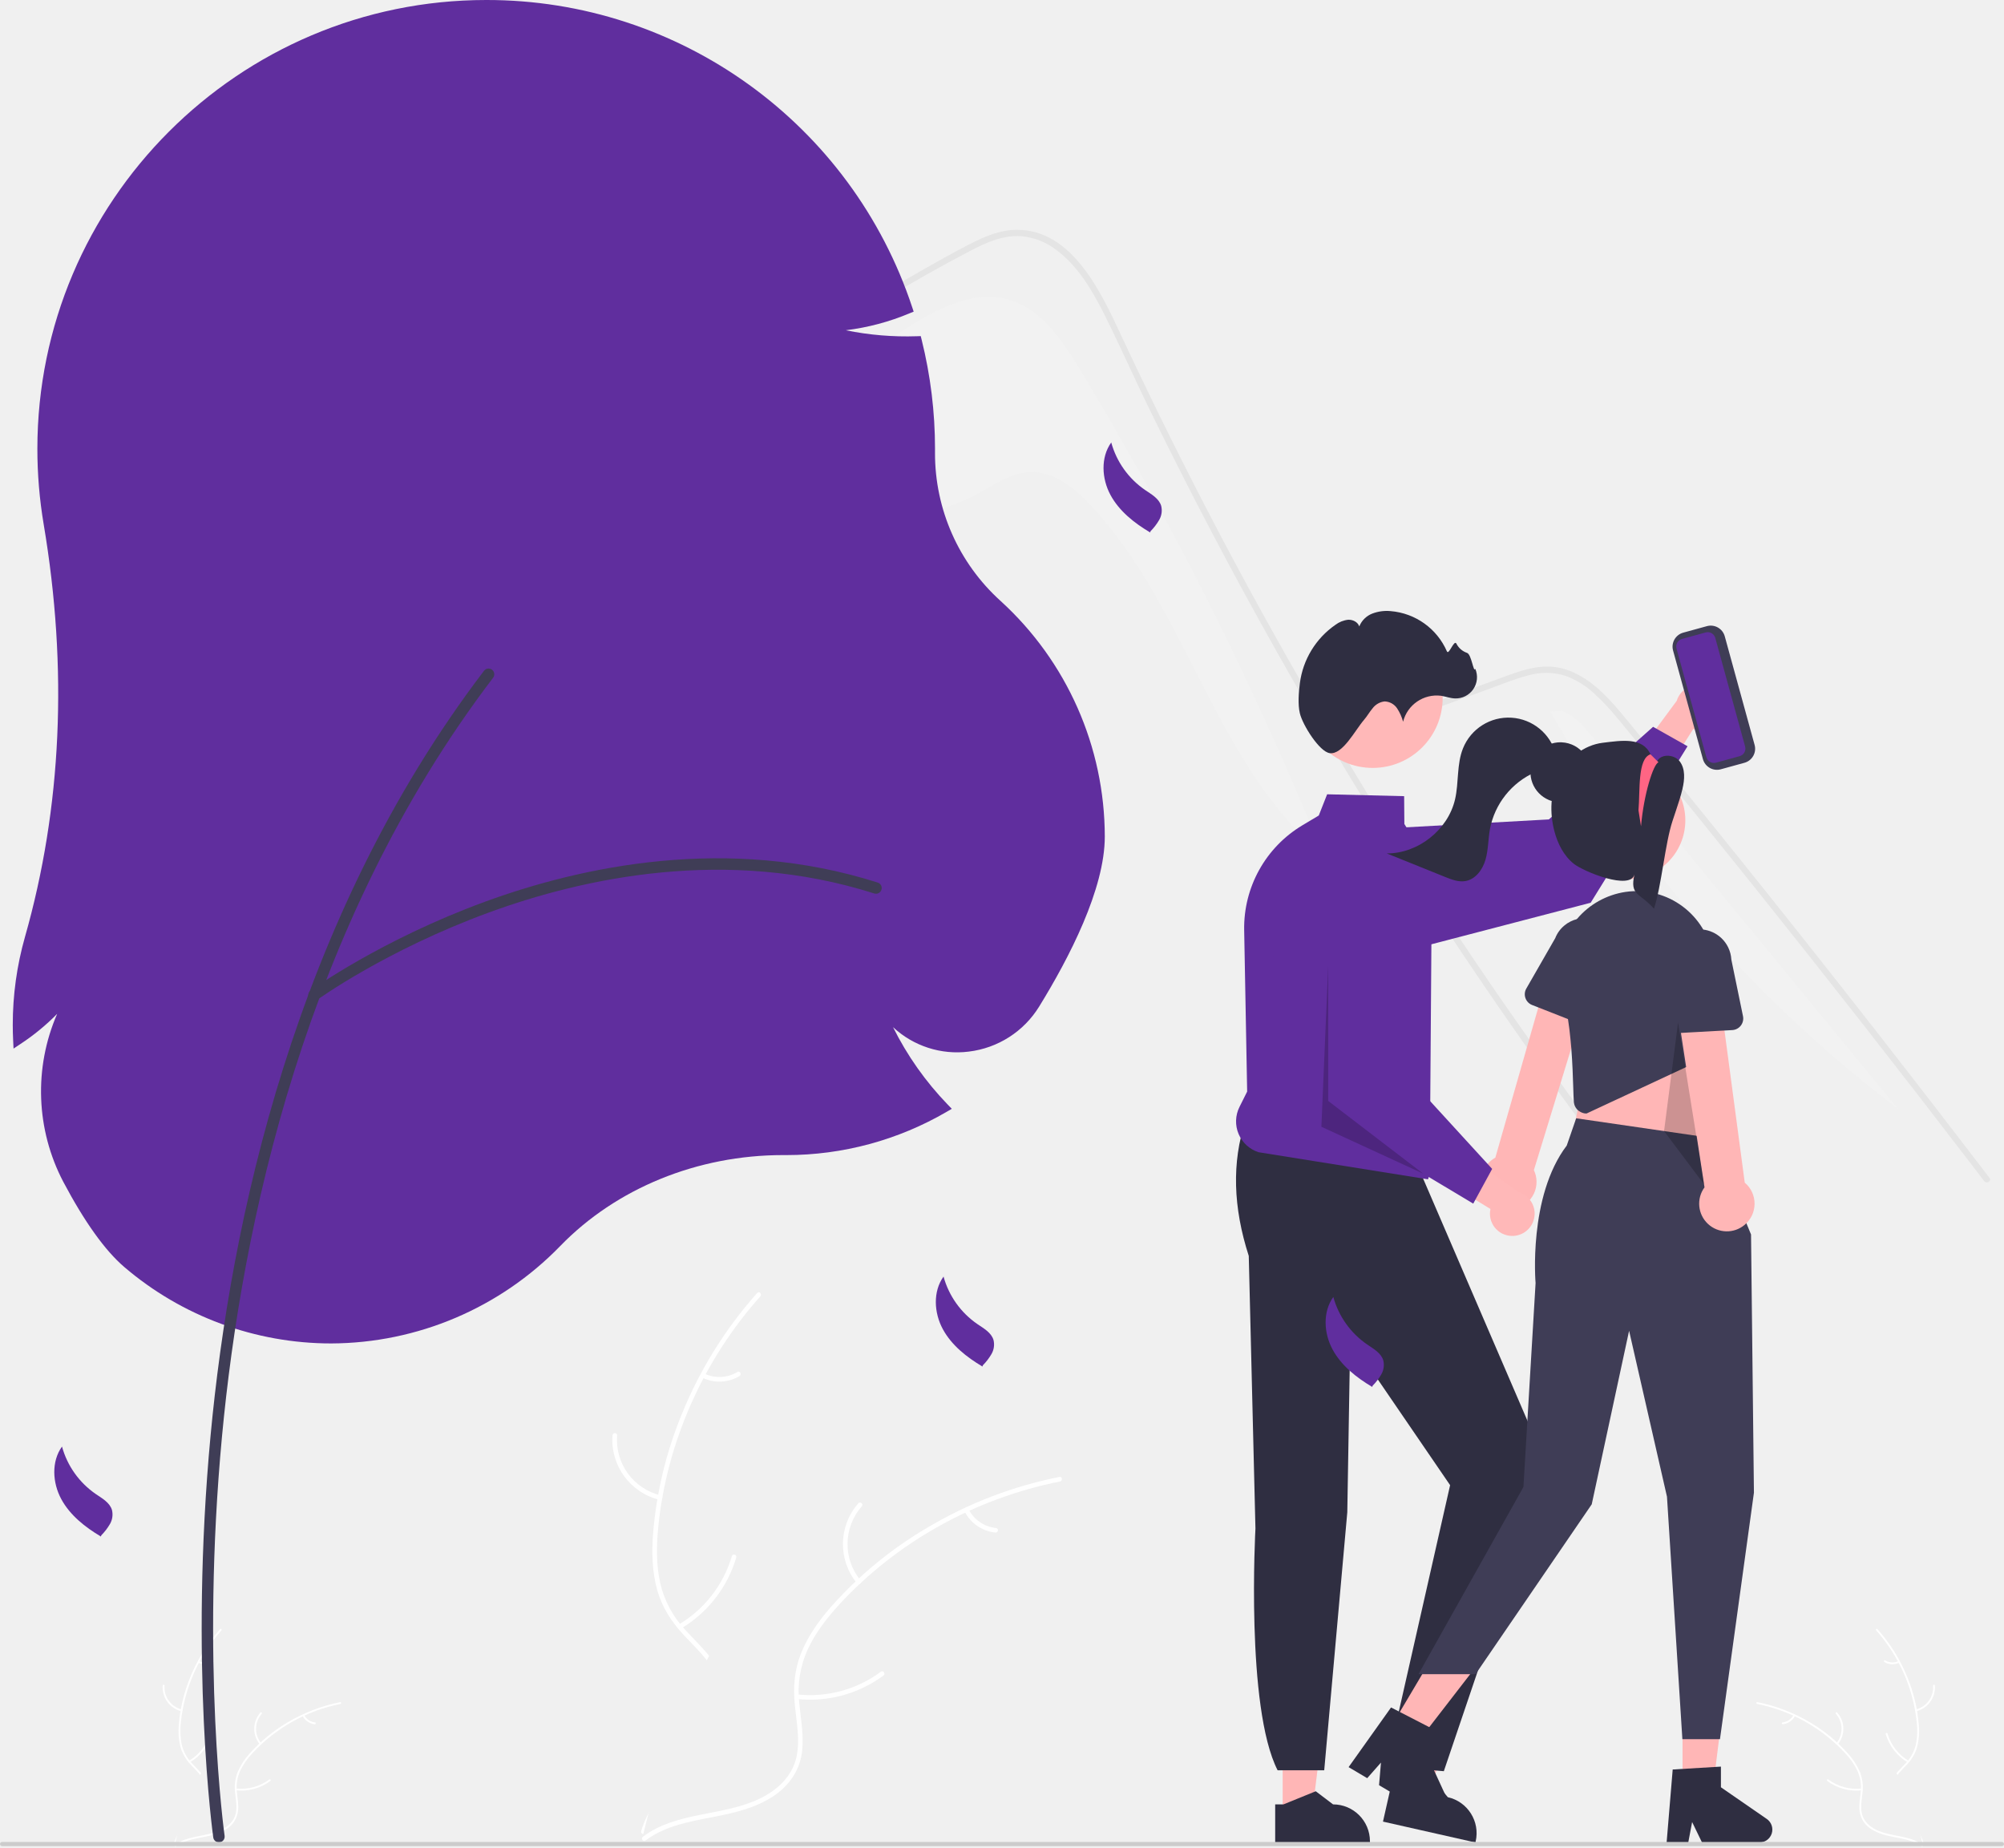
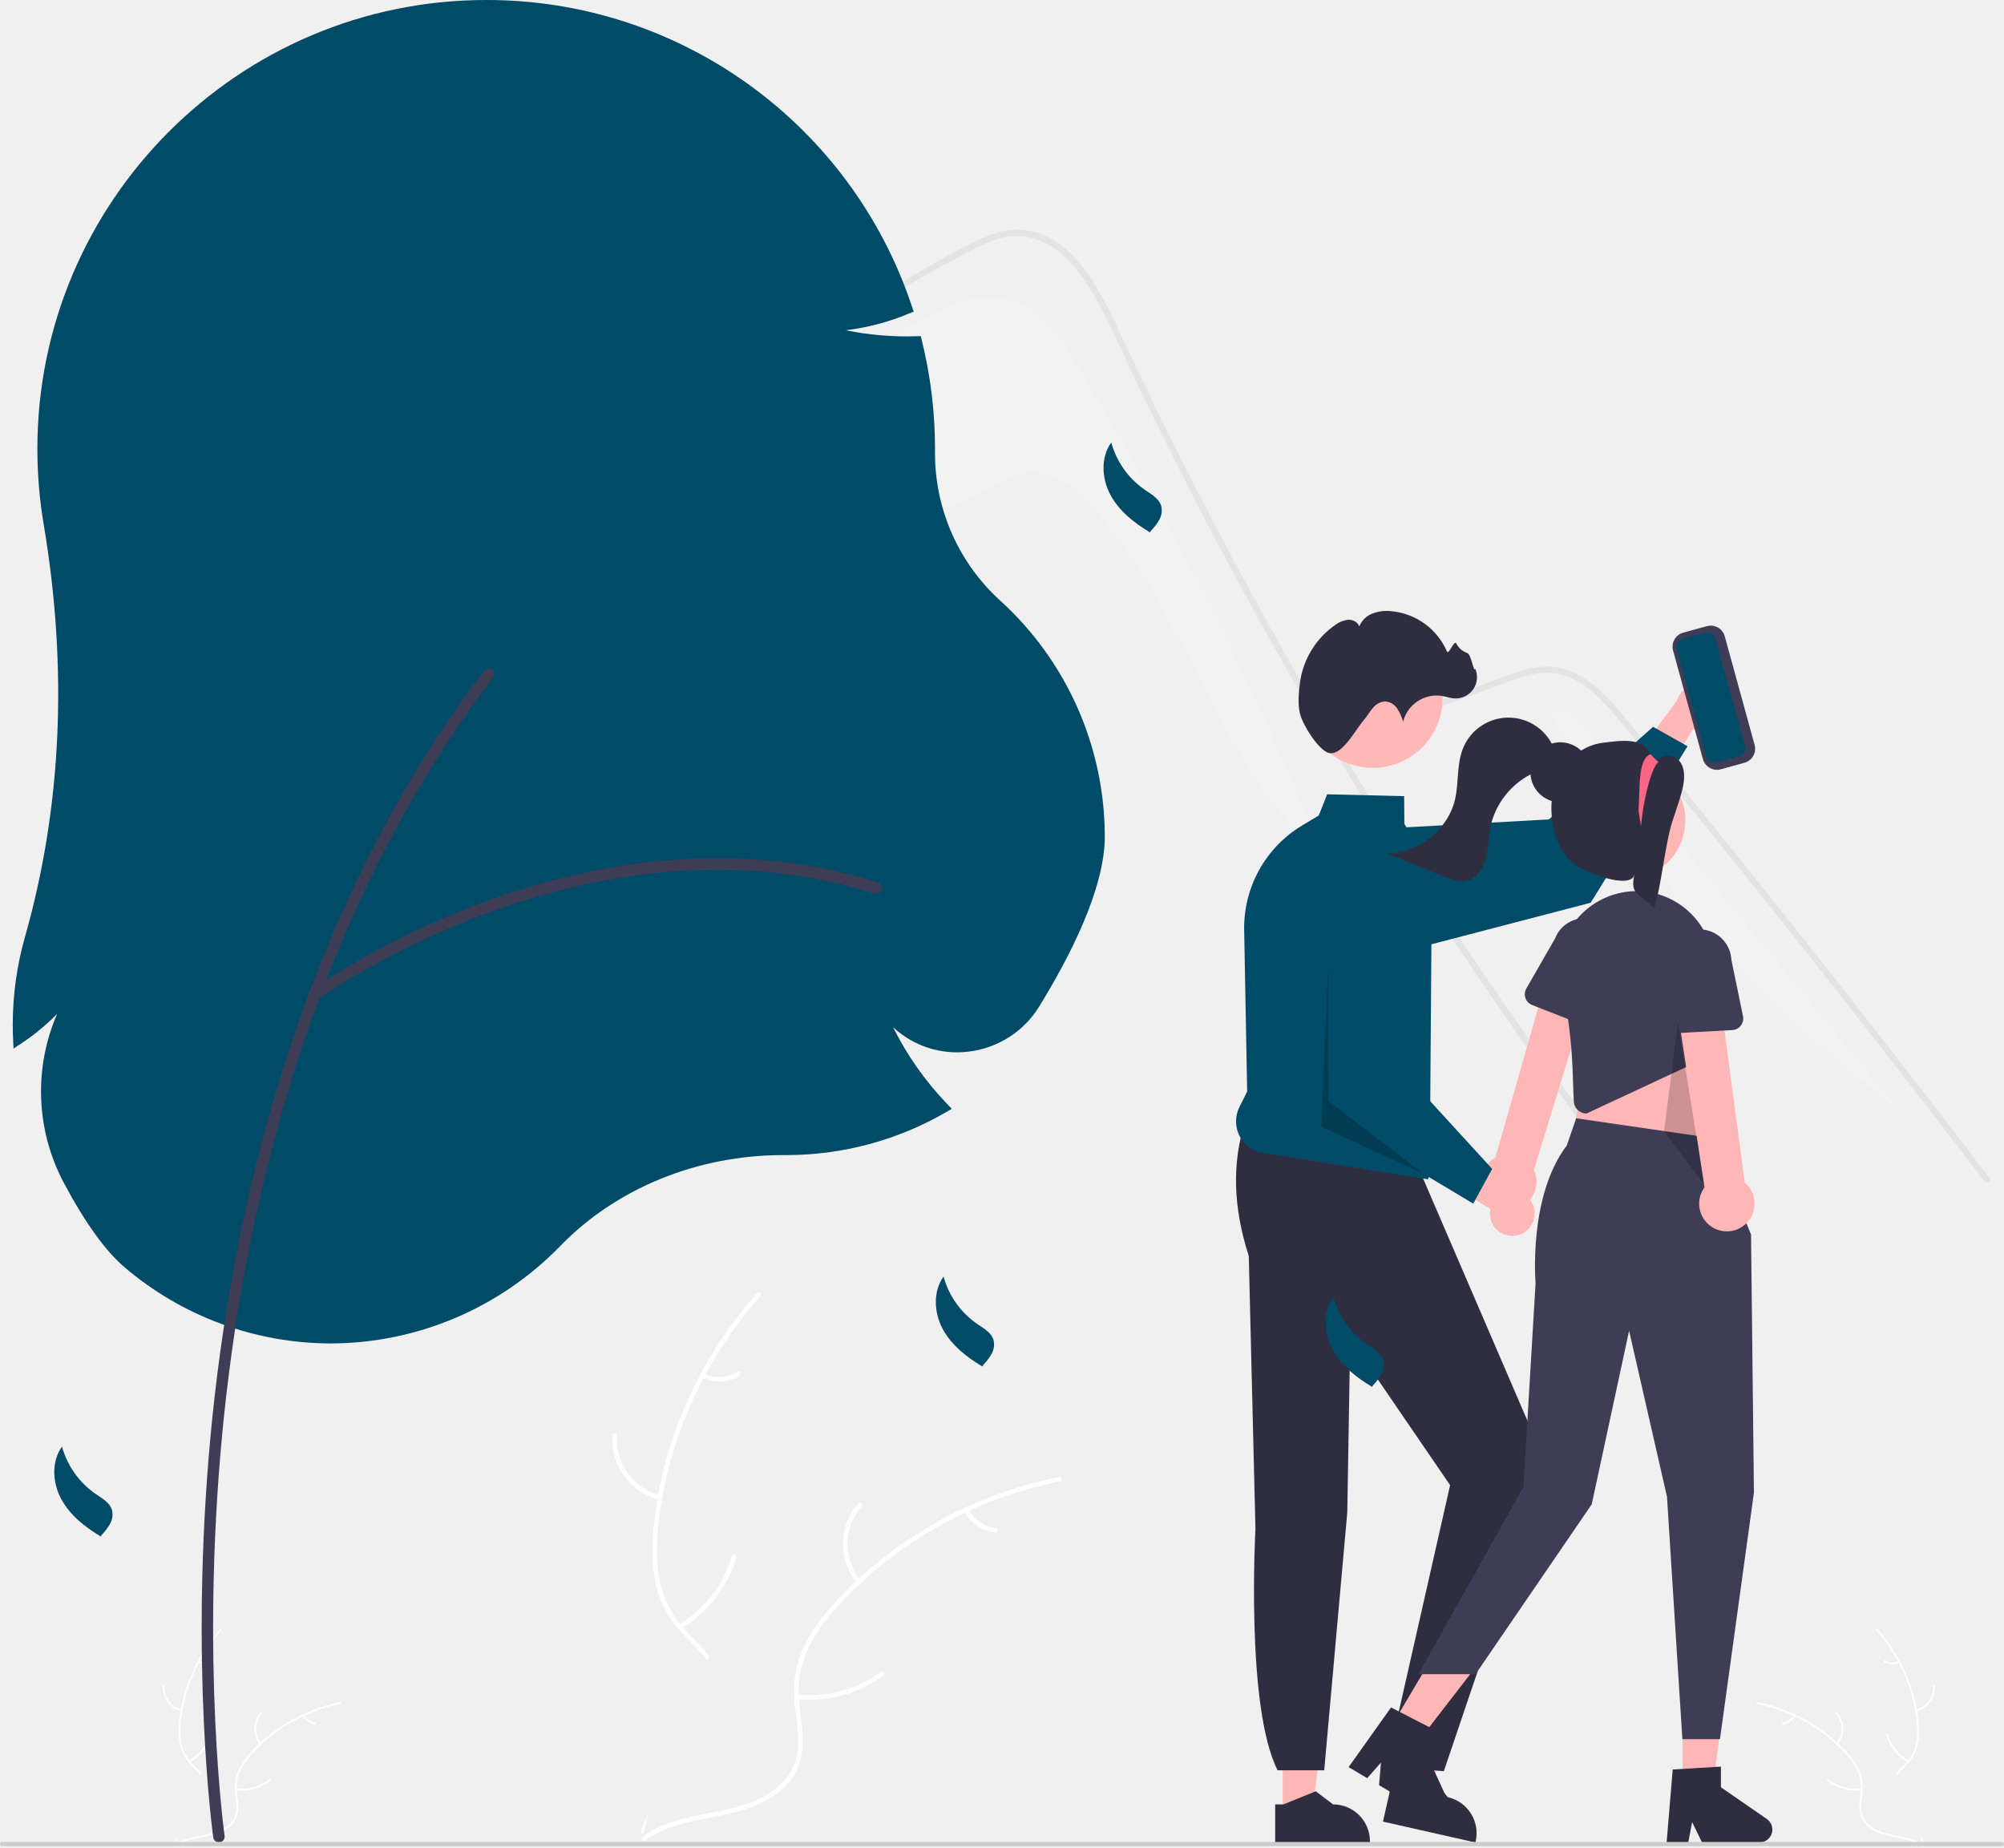
<svg xmlns="http://www.w3.org/2000/svg" data-name="Layer 1" width="884.31" height="815.124" viewBox="0 0 884.31 815.124">
  <path d="M634.169,205.084c-7.669-12.684-16.757-26.228-30.99-30.37-16.482-4.796-33.413,4.732-47.775,14.135A1392.157,1392.157,0,0,0,431.511,280.132l.043.492q46.226-3.188,92.451-6.376c22.265-1.535,45.296-3.283,64.972-13.816,7.467-3.997,14.745-9.336,23.206-9.708,10.512-.462,19.677,6.879,26.88,14.549,42.607,45.371,54.937,114.754,102.738,154.616A1516.994,1516.994,0,0,0,634.169,205.084Z" transform="translate(-157.845 -42.43799)" fill="#f2f2f2" />
  <path d="M896.07,589.913c-4.712-5.95-6.637-7.343-11.285-13.348q-56.764-73.416-106.708-151.792-33.924-53.23-64.483-108.504-14.549-26.278-28.3-52.969-10.67-20.695-20.865-41.638c-1.944-3.988-3.832-7.994-5.711-12.009-4.428-9.442-8.773-18.93-13.439-28.244-5.317-10.616-11.789-21.745-21.553-28.877a29.405,29.405,0,0,0-15.319-5.895c-7.948-.513-15.282,2.769-22.176,6.353-50.439,26.301-97.659,59.276-140.37,96.798A730.778,730.778,0,0,0,331.821,376.378c-1.008,1.439-3.392.064-2.374-1.384q6.009-8.498,12.257-16.813A734.817,734.817,0,0,1,529.304,183.196q18.248-11.826,37.183-22.542c6.362-3.603,12.752-7.16,19.251-10.497,6.371-3.273,13.137-6.215,20.416-6.325,24.77-.385,37.595,27.667,46.405,46.542q4.153,8.911,8.406,17.766,16.075,33.621,33.387,66.628,10.685,20.379,21.837,40.52,34.707,62.718,73.779,122.897c34.506,53.143,68.737,100.089,108.046,149.785C899.095,589.344,897.161,591.306,896.07,589.913Z" transform="translate(-157.845 -42.43799)" fill="#e4e4e4" />
  <path d="M443.415,235.935c-1.439-1.604-2.869-3.209-4.318-4.813-11.422-12.633-23.679-25.118-39.364-32.361a57.11,57.11,0,0,0-23.927-5.546c-8.562.028-16.932,2.273-24.843,5.418-3.74,1.494-7.398,3.19-11.001,4.996-4.116,2.072-8.159,4.281-12.183,6.509q-11.331,6.27-22.368,13.091-21.961,13.572-42.546,29.216-10.671,8.113-20.902,16.758-9.516,8.031-18.646,16.492c-1.302,1.201-3.245-.743-1.944-1.943,1.604-1.494,3.227-2.979,4.85-4.446q6.875-6.215,13.971-12.193,12.939-10.918,26.549-20.993,21.163-15.676,43.783-29.225,11.304-6.765,22.918-12.963c2.338-1.247,4.703-2.466,7.096-3.621a113.115,113.115,0,0,1,16.868-6.866,60.006,60.006,0,0,1,25.476-2.503,66.327,66.327,0,0,1,23.505,8.131c15.401,8.608,27.346,21.919,38.97,34.909C446.532,235.303,444.598,237.255,443.415,235.935Z" transform="translate(-157.845 -42.43799)" fill="#e4e4e4" />
  <path d="M758.976,366.842l36.905-13.498,18.323-6.702c5.968-2.183,11.921-4.667,18.09-6.23a28.539,28.539,0,0,1,16.374.209,37.738,37.738,0,0,1,12.771,7.917,103.64,103.64,0,0,1,10.475,11.186c3.989,4.794,7.92,9.639,11.868,14.467q24.441,29.891,48.563,60.041,24.121,30.15,47.92,60.556,23.857,30.48,47.385,61.216,2.882,3.765,5.76,7.534c1.06,1.388,3.449.02,2.375-1.388q-23.702-31.044-47.735-61.835-24.092-30.864-48.516-61.466-24.424-30.601-49.179-60.937-6.167-7.558-12.354-15.099c-3.48-4.241-6.92-8.527-10.736-12.474-7.005-7.245-15.758-13.648-26.234-13.822-6.16-.102-12.121,1.852-17.844,3.923-6.17,2.232-12.325,4.506-18.486,6.759L767.535,360.792l-9.291,3.398c-1.649.603-.937,3.262.731,2.652Z" transform="translate(-157.845 -42.43799)" fill="#e4e4e4" />
  <path d="M394.876,214.657c-18.754-9.639-42.771-7.751-60.005,4.291a855.847,855.847,0,0,1,97.371,22.726C418.959,233.89,408.569,221.695,394.876,214.657Z" transform="translate(-157.845 -42.43799)" fill="#f2f2f2" />
  <path d="M334.687,218.915,331.076,221.85c1.221-1.027,2.491-1.99,3.795-2.901C334.81,218.938,334.748,218.926,334.687,218.915Z" transform="translate(-157.845 -42.43799)" fill="#f2f2f2" />
  <path d="M860.048,366.977c-3.633-4.422-7.56-9.052-12.994-10.848l-5.073.2A575.436,575.436,0,0,0,995.248,531.549Q927.648,449.263,860.048,366.977Z" transform="translate(-157.845 -42.43799)" fill="#f2f2f2" />
  <path d="M224.576,803.357c2.256-18.143,13.5-36.02,30.804-41.924a84.237,84.237,0,0,0,.004,57.834c2.659,7.192,6.365,14.914,3.864,22.163-1.556,4.51-5.363,7.961-9.618,10.119-4.255,2.158-8.978,3.186-13.642,4.194l-.918.759C227.667,839.784,222.32,821.5,224.576,803.357Z" transform="translate(-157.845 -42.43799)" fill="#f0f0f0" />
  <path d="M255.551,761.776a72,72,0,0,0-17.899,40.521,31.006,31.006,0,0,0,.353,9.708,17.783,17.783,0,0,0,4.423,8.248c1.993,2.19,4.286,4.2,5.713,6.836a10.889,10.889,0,0,1,.532,8.889c-1.259,3.612-3.741,6.556-6.269,9.351-2.806,3.103-5.77,6.282-6.963,10.395-.145.498-.909.245-.765-.253,2.075-7.157,9.023-11.223,12.336-17.669,1.546-3.008,2.195-6.5.746-9.675-1.267-2.777-3.63-4.851-5.668-7.051a18.976,18.976,0,0,1-4.625-7.904,28.664,28.664,0,0,1-.725-9.659,69.852,69.852,0,0,1,5.102-21.228,73.276,73.276,0,0,1,13.176-21.115c.345-.386.875.221.533.604Z" transform="translate(-157.845 -42.43799)" fill="#fff" />
  <path d="M237.869,797.421a10.802,10.802,0,0,1-8.223-11.316c.041-.517.846-.477.805.04a10.003,10.003,0,0,0,7.67,10.51c.504.12.249.884-.253.765Z" transform="translate(-157.845 -42.43799)" fill="#fff" />
  <path d="M241.271,819.276a20.82,20.82,0,0,0,9.298-11.991c.146-.498.911-.245.765.253a21.656,21.656,0,0,1-9.7,12.458c-.447.265-.807-.456-.362-.72Z" transform="translate(-157.845 -42.43799)" fill="#fff" />
  <path d="M245.745,775.312a6.115,6.115,0,0,0,5.795-.294c.443-.271.803.451.362.72a6.852,6.852,0,0,1-6.41.34.416.416,0,0,1-.256-.509.405.405,0,0,1,.509-.256Z" transform="translate(-157.845 -42.43799)" fill="#fff" />
  <path d="M308.122,793.839c-.272.177-.544.354-.816.537a80.525,80.525,0,0,0-10.296,8.038c-.252.224-.503.456-.748.687a84.892,84.892,0,0,0-18.437,25.238,82.441,82.441,0,0,0-4.516,11.684c-1.666,5.529-3.033,11.656-6.332,16.179a14.144,14.144,0,0,1-1.102,1.36H236.067c-.068-.034-.136-.061-.204-.095l-1.19.054c.048-.211.102-.428.15-.639.027-.122.061-.245.088-.367.02-.082.041-.163.054-.238.007-.027.014-.054.02-.075.014-.075.034-.143.048-.211q.449-1.826.925-3.652c0-.007,0-.007.007-.014A121.217,121.217,0,0,1,246.167,825.544c.136-.252.272-.51.422-.762a78.667,78.667,0,0,1,7.066-10.718,69.547,69.547,0,0,1,4.631-5.298,57.832,57.832,0,0,1,14.472-10.84c10.691-5.645,23.068-7.807,34.494-4.359C307.544,793.655,307.83,793.744,308.122,793.839Z" transform="translate(-157.845 -42.43799)" fill="#f0f0f0" />
  <path d="M308.055,794.217a72,72,0,0,0-38.688,21.578,31.006,31.006,0,0,0-5.563,7.964,17.783,17.783,0,0,0-1.435,9.249c.273,2.949.894,5.934.445,8.898a10.889,10.889,0,0,1-4.927,7.418c-3.18,2.126-6.934,2.982-10.635,3.692-4.109.788-8.389,1.542-11.818,4.108-.415.311-.874-.352-.459-.662,5.966-4.465,13.961-3.528,20.488-6.68,3.045-1.471,5.666-3.868,6.421-7.276.66-2.98.022-6.059-.28-9.042a18.976,18.976,0,0,1,1.066-9.095,28.664,28.664,0,0,1,5.237-8.148A69.853,69.853,0,0,1,284.76,802.34a73.276,73.276,0,0,1,23.233-8.926c.507-.101.566.704.062.804Z" transform="translate(-157.845 -42.43799)" fill="#fff" />
  <path d="M272.476,812.032a10.802,10.802,0,0,1,.248-13.986c.344-.388.963.128.619.517a10.003,10.003,0,0,0-.204,13.01c.331.399-.334.856-.662.459Z" transform="translate(-157.845 -42.43799)" fill="#fff" />
  <path d="M262.033,831.53a20.82,20.82,0,0,0,14.643-3.976c.417-.309.875.353.459.662a21.656,21.656,0,0,1-15.246,4.107c-.516-.057-.37-.85.144-.793Z" transform="translate(-157.845 -42.43799)" fill="#fff" />
  <path d="M292.076,799.121a6.115,6.115,0,0,0,4.804,3.254c.517.051.37.843-.144.793a6.852,6.852,0,0,1-5.322-3.588.416.416,0,0,1,.102-.561.405.405,0,0,1,.561.102Z" transform="translate(-157.845 -42.43799)" fill="#fff" />
  <path d="M1016.728,803.357c-2.256-18.143-13.5-36.02-30.804-41.924a84.237,84.237,0,0,1-.004,57.834c-2.659,7.192-6.365,14.914-3.864,22.163,1.556,4.51,5.363,7.961,9.618,10.119,4.255,2.158,8.978,3.186,13.642,4.194l.918.759C1013.637,839.784,1018.985,821.5,1016.728,803.357Z" transform="translate(-157.845 -42.43799)" fill="#f0f0f0" />
  <path d="M985.753,761.776a72,72,0,0,1,17.899,40.521,31.005,31.005,0,0,1-.353,9.708,17.783,17.783,0,0,1-4.423,8.248c-1.993,2.19-4.286,4.2-5.713,6.836a10.889,10.889,0,0,0-.532,8.889c1.259,3.612,3.741,6.556,6.269,9.351,2.806,3.103,5.77,6.282,6.963,10.395.145.498.909.245.765-.253-2.075-7.157-9.023-11.223-12.336-17.669-1.546-3.008-2.195-6.5-.746-9.675,1.267-2.777,3.63-4.851,5.668-7.051a18.976,18.976,0,0,0,4.625-7.904,28.664,28.664,0,0,0,.725-9.659,69.852,69.852,0,0,0-5.102-21.228,73.276,73.276,0,0,0-13.176-21.115c-.345-.386-.875.221-.533.604Z" transform="translate(-157.845 -42.43799)" fill="#fff" />
  <path d="M1003.435,797.421a10.802,10.802,0,0,0,8.223-11.316c-.041-.517-.846-.477-.805.04a10.003,10.003,0,0,1-7.67,10.51c-.504.12-.249.884.253.765Z" transform="translate(-157.845 -42.43799)" fill="#fff" />
  <path d="M1000.034,819.276a20.82,20.82,0,0,1-9.298-11.991c-.146-.498-.911-.245-.765.253a21.656,21.656,0,0,0,9.7,12.458c.447.265.807-.456.362-.72Z" transform="translate(-157.845 -42.43799)" fill="#fff" />
  <path d="M995.559,775.312a6.115,6.115,0,0,1-5.795-.294c-.443-.271-.803.451-.362.72a6.852,6.852,0,0,0,6.41.34.416.416,0,0,0,.256-.509.405.405,0,0,0-.509-.256Z" transform="translate(-157.845 -42.43799)" fill="#fff" />
  <path d="M933.183,793.839c.272.177.544.354.816.537a80.526,80.526,0,0,1,10.296,8.038c.252.224.503.456.748.687a84.892,84.892,0,0,1,18.437,25.238,82.442,82.442,0,0,1,4.516,11.684c1.666,5.529,3.033,11.656,6.332,16.179A14.143,14.143,0,0,0,975.429,857.562h29.808c.068-.034.136-.061.204-.095l1.19.054c-.048-.211-.102-.428-.15-.639-.027-.122-.061-.245-.088-.367-.02-.082-.041-.163-.054-.238-.007-.027-.014-.054-.02-.075-.014-.075-.034-.143-.048-.211q-.449-1.826-.925-3.652c0-.007,0-.007-.007-.014A121.218,121.218,0,0,0,995.138,825.544c-.136-.252-.272-.51-.422-.762a78.667,78.667,0,0,0-7.066-10.718,69.545,69.545,0,0,0-4.631-5.298,57.832,57.832,0,0,0-14.472-10.84c-10.691-5.645-23.068-7.807-34.494-4.359C933.761,793.655,933.475,793.744,933.183,793.839Z" transform="translate(-157.845 -42.43799)" fill="#f0f0f0" />
  <path d="M933.25,794.217a72,72,0,0,1,38.688,21.578,31.006,31.006,0,0,1,5.563,7.964,17.783,17.783,0,0,1,1.435,9.249c-.273,2.949-.894,5.934-.445,8.898a10.889,10.889,0,0,0,4.927,7.418c3.18,2.126,6.934,2.982,10.635,3.692,4.109.788,8.389,1.542,11.818,4.108.415.311.874-.352.459-.662-5.966-4.465-13.961-3.528-20.488-6.68-3.045-1.471-5.666-3.868-6.421-7.276-.66-2.98-.022-6.059.28-9.042a18.976,18.976,0,0,0-1.066-9.095,28.664,28.664,0,0,0-5.237-8.148A69.852,69.852,0,0,0,956.545,802.34a73.276,73.276,0,0,0-23.233-8.926c-.507-.101-.566.704-.062.804Z" transform="translate(-157.845 -42.43799)" fill="#fff" />
  <path d="M968.828,812.032a10.802,10.802,0,0,0-.248-13.986c-.344-.388-.963.128-.619.517a10.003,10.003,0,0,1,.204,13.01c-.331.399.334.856.662.459Z" transform="translate(-157.845 -42.43799)" fill="#fff" />
  <path d="M979.271,831.53a20.82,20.82,0,0,1-14.643-3.976c-.417-.309-.875.353-.459.662a21.656,21.656,0,0,0,15.246,4.107c.516-.057.37-.85-.144-.793Z" transform="translate(-157.845 -42.43799)" fill="#fff" />
  <path d="M949.229,799.121a6.115,6.115,0,0,1-4.804,3.254c-.517.051-.369.843.144.793a6.852,6.852,0,0,0,5.322-3.588.416.416,0,0,0-.102-.561.405.405,0,0,0-.561.102Z" transform="translate(-157.845 -42.43799)" fill="#fff" />
  <path d="M415.368,719.085c5.681-45.68,33.991-90.689,77.556-105.554a212.088,212.088,0,0,0,.011,145.613c6.694,18.108,16.025,37.551,9.729,55.801-3.918,11.356-13.502,20.044-24.216,25.476-10.714,5.432-22.605,8.022-34.346,10.559l-2.311,1.911C423.151,810.802,409.687,764.766,415.368,719.085Z" transform="translate(-157.845 -42.43799)" fill="#f0f0f0" />
  <path d="M493.357,614.395c-25.112,28.12-41.403,64.445-45.066,102.023-.792,8.124-.888,16.435.888,24.443A44.774,44.774,0,0,0,460.315,761.628c5.019,5.515,10.792,10.574,14.383,17.213,3.785,6.997,3.931,14.948,1.339,22.381-3.171,9.094-9.42,16.507-15.783,23.543-7.065,7.813-14.527,15.815-17.53,26.173-.364,1.255-2.29.617-1.927-.636,5.225-18.02,22.718-28.256,31.06-44.486,3.893-7.573,5.527-16.366,1.877-24.36-3.191-6.991-9.139-12.213-14.27-17.753-5.387-5.817-9.517-12.199-11.645-19.9-2.177-7.878-2.405-16.21-1.824-24.319A175.872,175.872,0,0,1,458.84,666.036a184.493,184.493,0,0,1,33.174-53.163c.867-.971,2.204.557,1.342,1.522Z" transform="translate(-157.845 -42.43799)" fill="#fff" />
  <path d="M448.837,704.14a27.198,27.198,0,0,1-20.703-28.49c.103-1.301,2.13-1.202,2.027.101a25.184,25.184,0,0,0,19.312,26.463c1.27.302.627,2.227-.636,1.927Z" transform="translate(-157.845 -42.43799)" fill="#fff" />
  <path d="M457.402,759.167a52.421,52.421,0,0,0,23.409-30.191c.368-1.254,2.294-.616,1.927.636a54.526,54.526,0,0,1-24.423,31.367c-1.125.667-2.031-1.148-.912-1.812Z" transform="translate(-157.845 -42.43799)" fill="#fff" />
  <path d="M468.668,648.475a15.395,15.395,0,0,0,14.589-.741c1.116-.681,2.021,1.135.912,1.812a17.251,17.251,0,0,1-16.138.855,1.048,1.048,0,0,1-.645-1.281,1.02,1.02,0,0,1,1.281-.645Z" transform="translate(-157.845 -42.43799)" fill="#fff" />
  <path d="M625.717,695.122c-.685.445-1.369.89-2.055,1.353a202.745,202.745,0,0,0-25.923,20.239c-.634.565-1.267,1.147-1.884,1.729a213.739,213.739,0,0,0-46.42,63.543A207.568,207.568,0,0,0,538.066,811.402c-4.195,13.921-7.637,29.348-15.941,40.735a35.609,35.609,0,0,1-2.774,3.425H444.301c-.171-.086-.342-.154-.513-.24l-2.996.137c.12-.531.257-1.079.377-1.61.069-.308.154-.616.222-.925.051-.205.103-.411.137-.599.017-.068.034-.137.051-.188.034-.188.086-.36.12-.531q1.13-4.597,2.328-9.195c0-.017,0-.017.017-.034,6.148-23.338,14.298-46.369,25.684-67.43.343-.634.685-1.284,1.062-1.918a198.065,198.065,0,0,1,17.791-26.986A175.1,175.1,0,0,1,500.242,732.706a145.607,145.607,0,0,1,36.437-27.294c26.917-14.212,58.08-19.657,86.847-10.976C624.262,694.659,624.982,694.882,625.717,695.122Z" transform="translate(-157.845 -42.43799)" fill="#f0f0f0" />
  <path d="M625.549,696.074c-36.981,7.333-71.858,26.528-97.407,54.327-5.524,6.01-10.604,12.588-14.007,20.051a44.774,44.774,0,0,0-3.612,23.286c.687,7.425,2.25,14.94,1.121,22.403-1.191,7.866-5.861,14.302-12.405,18.676-8.007,5.352-17.459,7.508-26.776,9.295-10.345,1.984-21.121,3.881-29.755,10.343-1.046.783-2.2-.886-1.155-1.668,15.021-11.242,35.151-8.883,51.583-16.82,7.668-3.703,14.266-9.74,16.165-18.32,1.661-7.503.056-15.254-.705-22.766-.799-7.888-.254-15.47,2.683-22.9,3.005-7.6,7.839-14.391,13.185-20.516a175.872,175.872,0,0,1,42.434-34.94,184.493,184.493,0,0,1,58.496-22.475c1.277-.253,1.425,1.772.156,2.023Z" transform="translate(-157.845 -42.43799)" fill="#fff" />
  <path d="M535.969,740.927a27.198,27.198,0,0,1,.623-35.212c.866-.977,2.424.323,1.557,1.301A25.184,25.184,0,0,0,537.637,739.772c.832,1.006-.84,2.155-1.668,1.155Z" transform="translate(-157.845 -42.43799)" fill="#fff" />
  <path d="M509.678,790.019a52.421,52.421,0,0,0,36.868-10.012c1.049-.779,2.203.89,1.155,1.668a54.526,54.526,0,0,1-38.385,10.34c-1.3-.144-.931-2.14.362-1.996Z" transform="translate(-157.845 -42.43799)" fill="#fff" />
  <path d="M585.317,708.421a15.395,15.395,0,0,0,12.095,8.192c1.301.128.93,2.123-.362,1.996a17.252,17.252,0,0,1-13.4-9.033,1.048,1.048,0,0,1,.256-1.412,1.02,1.02,0,0,1,1.412.256Z" transform="translate(-157.845 -42.43799)" fill="#fff" />
-   <path d="M647.862,260.803c-3.866-7.158-4.406-16.539.341-23.145a37.481,37.481,0,0,0,14.931,20.959c2.82,1.92,6.157,3.762,7.122,7.035a8.379,8.379,0,0,1-.874,6.15,24.884,24.884,0,0,1-3.861,5.041l-.137.512C658.386,273.207,651.728,267.961,647.862,260.803Z" transform="translate(-157.845 -42.43799)" fill="#602e9e" />
-   <path d="M883.862,608.803c-3.866-7.158-4.406-16.539.341-23.145a37.481,37.481,0,0,0,14.931,20.959c2.82,1.92,6.157,3.762,7.122,7.035a8.379,8.379,0,0,1-.874,6.15,24.884,24.884,0,0,1-3.861,5.041l-.137.512C894.386,621.207,887.728,615.961,883.862,608.803Z" transform="translate(-157.845 -42.43799)" fill="#602e9e" />
-   <path d="M573.862,628.803c-3.866-7.158-4.406-16.539.341-23.145a37.481,37.481,0,0,0,14.931,20.959c2.82,1.92,6.157,3.762,7.122,7.035a8.379,8.379,0,0,1-.874,6.15,24.884,24.884,0,0,1-3.861,5.041l-.137.512C584.386,641.207,577.728,635.961,573.862,628.803Z" transform="translate(-157.845 -42.43799)" fill="#602e9e" />
-   <path d="M304.006,635.162A140.52,140.52,0,0,1,212.678,601.437c-8.49-7.268-17.537-19.902-26.887-37.551a85.876,85.876,0,0,1-2.724-74.138,98.541,98.541,0,0,1-16.273,13.348l-2.975,1.979-.172-3.567c-.113-2.32-.17-4.633-.17-6.873a141.727,141.727,0,0,1,5.38-38.803c16.236-57.068,19.013-118.353,8.251-182.152a200.4,200.4,0,0,1-2.772-33.228c0-109.186,88.846-198.014,198.053-198.014A197.739,197.739,0,0,1,560.423,178.134l.597,1.803-1.76.712a106.136,106.136,0,0,1-28.2,7.5,134.474,134.474,0,0,0,31.444,2.634l1.636-.057.398,1.59a198.919,198.919,0,0,1,5.904,48.135l-.007,1.754a87.707,87.707,0,0,0,28.973,65.397,140.845,140.845,0,0,1,45.951,103.931c0,23.147-15.732,53.531-28.93,74.945a42.379,42.379,0,0,1-31.11,19.927,41.386,41.386,0,0,1-33.401-10.79,136.867,136.867,0,0,0,24.136,34.172l1.801,1.855-2.236,1.303A140.418,140.418,0,0,1,504.834,552.062l-1.457-.004c-37.761,0-73.603,14.629-98.336,40.137A141.589,141.589,0,0,1,304.006,635.162Z" transform="translate(-157.845 -42.43799)" fill="#602e9e" />
+   <path d="M647.862,260.803c-3.866-7.158-4.406-16.539.341-23.145a37.481,37.481,0,0,0,14.931,20.959c2.82,1.92,6.157,3.762,7.122,7.035a8.379,8.379,0,0,1-.874,6.15,24.884,24.884,0,0,1-3.861,5.041l-.137.512C658.386,273.207,651.728,267.961,647.862,260.803Z" transform="translate(-157.845 -42.43799)" fill="#004b67" />
+   <path d="M883.862,608.803c-3.866-7.158-4.406-16.539.341-23.145a37.481,37.481,0,0,0,14.931,20.959c2.82,1.92,6.157,3.762,7.122,7.035a8.379,8.379,0,0,1-.874,6.15,24.884,24.884,0,0,1-3.861,5.041l-.137.512C894.386,621.207,887.728,615.961,883.862,608.803Z" transform="translate(-157.845 -42.43799)" fill="#004b67" />
+   <path d="M573.862,628.803c-3.866-7.158-4.406-16.539.341-23.145a37.481,37.481,0,0,0,14.931,20.959c2.82,1.92,6.157,3.762,7.122,7.035a8.379,8.379,0,0,1-.874,6.15,24.884,24.884,0,0,1-3.861,5.041l-.137.512C584.386,641.207,577.728,635.961,573.862,628.803Z" transform="translate(-157.845 -42.43799)" fill="#004b67" />
+   <path d="M304.006,635.162A140.52,140.52,0,0,1,212.678,601.437c-8.49-7.268-17.537-19.902-26.887-37.551a85.876,85.876,0,0,1-2.724-74.138,98.541,98.541,0,0,1-16.273,13.348l-2.975,1.979-.172-3.567c-.113-2.32-.17-4.633-.17-6.873a141.727,141.727,0,0,1,5.38-38.803c16.236-57.068,19.013-118.353,8.251-182.152a200.4,200.4,0,0,1-2.772-33.228c0-109.186,88.846-198.014,198.053-198.014A197.739,197.739,0,0,1,560.423,178.134l.597,1.803-1.76.712a106.136,106.136,0,0,1-28.2,7.5,134.474,134.474,0,0,0,31.444,2.634l1.636-.057.398,1.59a198.919,198.919,0,0,1,5.904,48.135l-.007,1.754a87.707,87.707,0,0,0,28.973,65.397,140.845,140.845,0,0,1,45.951,103.931c0,23.147-15.732,53.531-28.93,74.945a42.379,42.379,0,0,1-31.11,19.927,41.386,41.386,0,0,1-33.401-10.79,136.867,136.867,0,0,0,24.136,34.172l1.801,1.855-2.236,1.303A140.418,140.418,0,0,1,504.834,552.062l-1.457-.004c-37.761,0-73.603,14.629-98.336,40.137A141.589,141.589,0,0,1,304.006,635.162Z" transform="translate(-157.845 -42.43799)" fill="#004b67" />
  <path d="M254.451,855.291a2.527,2.527,0,0,1-2.499-2.171c-.107-.754-10.624-76.603-1.179-177.409,8.723-93.097,36.735-227.189,120.649-337.316a2.527,2.527,0,1,1,4.02,3.064c-83.189,109.177-110.976,242.285-119.637,334.724-9.39,100.219,1.044,175.476,1.151,176.225a2.529,2.529,0,0,1-2.505,2.883Z" transform="translate(-157.845 -42.43799)" fill="#3f3d56" />
  <path d="M296.399,484.014a2.527,2.527,0,0,1-1.488-4.572c.305-.221,31.003-22.34,76.896-39.144,42.425-15.532,106.938-29.613,173.354-8.475a2.527,2.527,0,1,1-1.533,4.816c-65.055-20.703-128.399-6.855-170.083,8.406-45.238,16.564-75.363,38.269-75.662,38.486A2.517,2.517,0,0,1,296.399,484.014Z" transform="translate(-157.845 -42.43799)" fill="#3f3d56" />
  <polygon points="566.009 800.326 578.978 800.325 585.148 750.3 566.007 750.301 566.009 800.326" fill="#ffb6b6" />
  <path d="M720.546,838.53l3.651-0,14.252-5.796,7.639,5.795h.001a16.278,16.278,0,0,1,16.277,16.277v.529l-41.819.002Z" transform="translate(-157.845 -42.43799)" fill="#2f2e41" />
  <polygon points="616.268 792.153 628.919 795.009 645.957 747.572 627.285 743.357 616.268 792.153" fill="#ffb6b6" />
  <path d="M771.819,829.732l3.561.804,15.179-2.514,6.175,7.335.001 0A16.278,16.278,0,0,1,809.026,854.82l-.117.516-40.792-9.21Z" transform="translate(-157.845 -42.43799)" fill="#2f2e41" />
  <path d="M707.428,536.937c-6.081,18.339-5.438,38.246,1.462,59.612l2.949,120.293s-4.394,78.886,9.785,106.645h20.564l10.182-113.849,1.279-76.416L797.737,697.691l-28.081,123.935,25.31,2.263,45.568-134.498L784.312,558.904Z" transform="translate(-157.845 -42.43799)" fill="#2f2e41" />
  <path d="M917.001,355.09a9.8,9.8,0,0,1-12.013,9.029l-18.592,29.449-7.457-16.49,18.798-25.437a9.853,9.853,0,0,1,19.263,3.45Z" transform="translate(-157.845 -42.43799)" fill="#ffb8b8" />
-   <path d="M902.511,371.681l-42.744,69.045-.164.042-86.848,22.648a27.847,27.847,0,0,1-30.645-22.842h0a27.817,27.817,0,0,1,25.867-32.555l73.339-4.055,45.995-40.856Z" transform="translate(-157.845 -42.43799)" fill="#602e9e" />
-   <path d="M787.979,562.757,713.202,550.796a14.273,14.273,0,0,1-8.411-19.978l3.391-6.783-1.317-71.263A52.79,52.79,0,0,1,732.495,406.596l7.292-4.36,3.685-9.358,33.981.829.099,12.274,12.17,19.406-0.0.08-.764,105.622-3.354,10.9,5.071,12.678Z" transform="translate(-157.845 -42.43799)" fill="#602e9e" />
+   <path d="M902.511,371.681l-42.744,69.045-.164.042-86.848,22.648a27.847,27.847,0,0,1-30.645-22.842h0a27.817,27.817,0,0,1,25.867-32.555l73.339-4.055,45.995-40.856Z" transform="translate(-157.845 -42.43799)" fill="#004b67" />
+   <path d="M787.979,562.757,713.202,550.796a14.273,14.273,0,0,1-8.411-19.978l3.391-6.783-1.317-71.263A52.79,52.79,0,0,1,732.495,406.596l7.292-4.36,3.685-9.358,33.981.829.099,12.274,12.17,19.406-0.0.08-.764,105.622-3.354,10.9,5.071,12.678Z" transform="translate(-157.845 -42.43799)" fill="#004b67" />
  <circle cx="605.73" cy="307.927" r="30.876" fill="#ffb8b8" />
  <path d="M731.424,357.096c-.921-3.88-.498-9.339.022-13.245a37.075,37.075,0,0,1,15.692-25.744,11.304,11.304,0,0,1,5.631-2.238c2.044-.085,4.26,1.009,4.887,2.956a10.132,10.132,0,0,1,5.716-5.668,17.857,17.857,0,0,1,8.137-1.096,29.738,29.738,0,0,1,24.808,17.734c.825,1.959,3.128-5.277,4.173-3.426a8.23,8.23,0,0,0,4.667,4.101c2.047.571,2.879,9.007,3.685,7.04a9.377,9.377,0,0,1-8.965,13.075c-2.084-.078-4.076-.844-6.136-1.174a15.297,15.297,0,0,0-16.748,11.449,20.266,20.266,0,0,0-2.666-5.932,6.859,6.859,0,0,0-5.503-3.024,7.706,7.706,0,0,0-5.296,3.044c-1.359,1.596-2.38,3.458-3.749,5.046-4.018,4.658-9.452,15.52-15.178,14.728C740.084,374.094,732.682,362.393,731.424,357.096Z" transform="translate(-157.845 -42.43799)" fill="#2f2e41" />
-   <path d="M887.143,456.961" transform="translate(-157.845 -42.43799)" fill="#602e9e" />
+   <path d="M887.143,456.961" transform="translate(-157.845 -42.43799)" fill="#004b67" />
  <path d="M826.931,575.591a12.139,12.139,0,0,0,7.778-16.911l26.16-85.289-19.242-3.814L817.701,553.178a12.205,12.205,0,0,0,9.23,22.413Z" transform="translate(-157.845 -42.43799)" fill="#ffb6b6" />
  <path d="M862.393,448.473a14.017,14.017,0,0,0-8.723-.53v.018a12.511,12.511,0,0,0-2.808,1.042,13.142,13.142,0,0,0-2.719,1.784,13.744,13.744,0,0,0-4.026,5.58l-12.749,22.214a5.013,5.013,0,0,0-.388,4.203,5.064,5.064,0,0,0,2.931,3.055l2.755,1.077,13.085,5.138,4.821,1.907,3.249,1.271a5.065,5.065,0,0,0,6.798-3.585l5.757-24.88A14.134,14.134,0,0,0,862.393,448.473Z" transform="translate(-157.845 -42.43799)" fill="#3f3d56" />
  <polygon points="742.463 789.819 755.783 789.819 762.122 738.44 742.463 738.44 742.463 789.819" fill="#ffb6b6" />
  <path d="M893.277,855.336h9.552l1.705-9.019,4.367,9.019h25.336a5.695,5.695,0,0,0,3.236-10.382l-20.232-13.973v-9.118l-21.281,1.27Z" transform="translate(-157.845 -42.43799)" fill="#2f2e41" />
  <polygon points="612.918 763.39 624.375 770.185 656.035 729.227 639.126 719.199 612.918 763.39" fill="#ffb6b6" />
  <path d="M752.944,822.093l8.216,4.873,6.067-6.887-.844,9.985,21.792,12.923a5.695,5.695,0,0,0,8.079-7.279l-10.275-22.339,4.651-7.842-18.952-9.763Z" transform="translate(-157.845 -42.43799)" fill="#2f2e41" />
  <polygon points="748.408 461.309 754.881 502.575 693.387 503.384 701.479 463.737 748.408 461.309" fill="#ffb6b6" />
  <path d="M912.963,544.491,930.527,587.088l1.279,113.913L916.818,809.764H900.231L893.435,702.774l-16.715-73.207-16.486,76.567-51.26,74.944H783.786l46.309-82.586,5.359-89.962s-3.34-38.164,13.755-60.685l4.161-12.022Z" transform="translate(-157.845 -42.43799)" fill="#3f3d56" />
  <path d="M913.814,465.743c-.035-.371-.088-.759-.159-1.13a34.037,34.037,0,0,0-38.548-28.659,34.75,34.75,0,0,0-21.437,11.99v.018c-.282.336-.547.689-.812,1.042-.477.6-.918,1.236-1.342,1.872a34.065,34.065,0,0,0-5.651,19.53v.018a33.652,33.652,0,0,0,1.112,7.911,126.723,126.723,0,0,1,2.772,13.72c.459,2.931.812,5.81,1.077,8.617.159,1.413.283,2.808.389,4.167v.018c.53,6.728.706,12.767.865,17.446.071,2.543.141,4.662.265,6.286a1.943,1.943,0,0,0,.035.318,5.356,5.356,0,0,0,1.342,2.931,2.554,2.554,0,0,0,.3.318,6.324,6.324,0,0,0,2.755,1.448,5.439,5.439,0,0,0,1.077.106h.106l10.295-4.803,8.123-3.779,27.564-12.855a5.548,5.548,0,0,0,5.121-3.708v-.018c.035-.141.088-.283.124-.441,1.483-5.845,4.114-12.114,5.05-22.196.124-1.448.23-2.949.282-4.556V481.335A104.117,104.117,0,0,0,913.814,465.743Z" transform="translate(-157.845 -42.43799)" fill="#3f3d56" />
  <circle cx="717.687" cy="361.931" r="26.001" fill="#ffb6b6" />
  <path d="M927.733,582.818a12.139,12.139,0,0,0,.017-18.614l-11.788-88.429-19.08,4.557,13.115,85.963a12.205,12.205,0,0,0,17.736,16.522Z" transform="translate(-157.845 -42.43799)" fill="#ffb6b6" />
  <path d="M926.983,490.792l-2.731-13.27-1.463-7.093-.949-4.627a13.988,13.988,0,0,0-1.432-5.458,14.121,14.121,0,0,0-26.769,6.944l-2.342,25.507a5.095,5.095,0,0,0,5.357,5.53l2.949-.165,4.652-.263,4.172-.224.016.007,7.743-.442,2.626-.134,3.485-.199a5.104,5.104,0,0,0,4.688-6.115Z" transform="translate(-157.845 -42.43799)" fill="#3f3d56" />
  <path d="M859.674,383.155v.018a13.07,13.07,0,0,1-.429,3.352c-.046.192-.101.393-.164.585v.009a13.259,13.259,0,0,1-8.174,8.512c-.283.11-.575.201-.868.283a11.847,11.847,0,0,1-1.882.384,12.006,12.006,0,0,1-1.726.119,13.143,13.143,0,0,1-1.352-.064,12.79,12.79,0,0,1-3.078-.703,3.869,3.869,0,0,1-.457-.164,2.23,2.23,0,0,1-.219-.091,13.257,13.257,0,0,1-6.841-17.947l.009-.009a12.992,12.992,0,0,1,2.603-3.653,13.195,13.195,0,0,1,9.334-3.854,4.971,4.971,0,0,1,.521.018,13.295,13.295,0,0,1,10.248,5.526,13.091,13.091,0,0,1,2.137,4.713A13.263,13.263,0,0,1,859.674,383.155Z" transform="translate(-157.845 -42.43799)" fill="#2f2e41" />
  <path d="M844.39,375.123a21.623,21.623,0,0,0-40.955-2.539c-2.845,7.057-1.802,15.065-3.506,22.48-3.102,13.499-16.294,23.961-30.145,23.906l25.776,10.386c2.853,1.149,5.889,2.321,8.921,1.807,4.485-.76,7.606-5.044,8.869-9.414s1.161-9.011,1.961-13.489a34.436,34.436,0,0,1,19.999-25.148c2.902-1.24,6.127-2.175,8.179-4.573s1.938-6.921-1.036-7.977" transform="translate(-157.845 -42.43799)" fill="#2f2e41" />
  <path d="M886.161,375.227c-3.497-7.64-12.722-6.086-21.064-5.078s-15.692,6.886-19.424,14.414-4.07,16.468-1.921,24.591c1.446,5.465,4.101,10.798,8.507,14.34s25.115,11.922,26.839,4.707c-2.155,9.412,2.181,7.939,8.598,15.154,3.324-9.986,4.882-28.8,8.207-38.786l1.501-4.509c1.055-3.168,2.111-6.342,2.873-9.593.957-4.084,1.326-8.767-1.211-12.108s-8.928-3.471-10.21.523" transform="translate(-157.845 -42.43799)" fill="#2f2e41" />
  <path d="M881.975,407.024l-1.111-7.075c.755-8.8-.478-22.797,5.297-24.721l3.532,3.532C887.459,379.503,883.21,392.663,881.975,407.024Z" transform="translate(-157.845 -42.43799)" fill="#ff6584" />
  <path d="M824.749,587.719a9.8,9.8,0,0,1-9.206-11.878l-29.721-18.153L802.199,549.988l25.713,18.419a9.853,9.853,0,0,1-3.164,19.312Z" transform="translate(-157.845 -42.43799)" fill="#ffb8b8" />
-   <path d="M807.945,573.477l-69.671-41.716-.045-.163L714.296,445.096a27.847,27.847,0,0,1,22.385-30.981h0a27.817,27.817,0,0,1,32.935,25.381l5.142,73.271,41.534,45.384Z" transform="translate(-157.845 -42.43799)" fill="#602e9e" />
+   <path d="M807.945,573.477l-69.671-41.716-.045-.163L714.296,445.096a27.847,27.847,0,0,1,22.385-30.981h0a27.817,27.817,0,0,1,32.935,25.381l5.142,73.271,41.534,45.384Z" transform="translate(-157.845 -42.43799)" fill="#004b67" />
  <path d="M927.622,378.977l-10.443,2.871a6.42,6.42,0,0,1-7.883-4.484l-13.172-47.918a6.42,6.42,0,0,1,4.484-7.883l10.443-2.871a6.42,6.42,0,0,1,7.883,4.484l13.172,47.918A6.42,6.42,0,0,1,927.622,378.977Z" transform="translate(-157.845 -42.43799)" fill="#3f3d56" />
-   <path d="M900.057,324.342a3.46,3.46,0,0,0-2.416,4.248l13.172,47.918a3.46,3.46,0,0,0,4.248,2.416l10.443-2.871a3.46,3.46,0,0,0,2.416-4.248l-13.172-47.918a3.46,3.46,0,0,0-4.248-2.416Z" transform="translate(-157.845 -42.43799)" fill="#602e9e" />
-   <path d="M745.862,637.803c-3.866-7.158-4.406-16.539.341-23.145a37.481,37.481,0,0,0,14.931,20.959c2.82,1.92,6.157,3.762,7.122,7.035a8.379,8.379,0,0,1-.874,6.15,24.884,24.884,0,0,1-3.861,5.041l-.137.512C756.386,650.207,749.728,644.961,745.862,637.803Z" transform="translate(-157.845 -42.43799)" fill="#602e9e" />
-   <path d="M184.862,703.803c-3.866-7.158-4.406-16.539.341-23.145a37.481,37.481,0,0,0,14.931,20.959c2.82,1.92,6.157,3.762,7.122,7.035a8.379,8.379,0,0,1-.874,6.15,24.884,24.884,0,0,1-3.861,5.041l-.137.512C195.386,716.207,188.728,710.961,184.862,703.803Z" transform="translate(-157.845 -42.43799)" fill="#602e9e" />
+   <path d="M900.057,324.342a3.46,3.46,0,0,0-2.416,4.248l13.172,47.918a3.46,3.46,0,0,0,4.248,2.416l10.443-2.871a3.46,3.46,0,0,0,2.416-4.248l-13.172-47.918a3.46,3.46,0,0,0-4.248-2.416Z" transform="translate(-157.845 -42.43799)" fill="#004b67" />
+   <path d="M745.862,637.803c-3.866-7.158-4.406-16.539.341-23.145a37.481,37.481,0,0,0,14.931,20.959c2.82,1.92,6.157,3.762,7.122,7.035a8.379,8.379,0,0,1-.874,6.15,24.884,24.884,0,0,1-3.861,5.041l-.137.512C756.386,650.207,749.728,644.961,745.862,637.803Z" transform="translate(-157.845 -42.43799)" fill="#004b67" />
+   <path d="M184.862,703.803c-3.866-7.158-4.406-16.539.341-23.145a37.481,37.481,0,0,0,14.931,20.959c2.82,1.92,6.157,3.762,7.122,7.035a8.379,8.379,0,0,1-.874,6.15,24.884,24.884,0,0,1-3.861,5.041l-.137.512C195.386,716.207,188.728,710.961,184.862,703.803Z" transform="translate(-157.845 -42.43799)" fill="#004b67" />
  <path d="M1041.236,856.939H158.764a.919.919,0,1,1,0-1.839h882.471a.919.919,0,0,1,0,1.839Z" transform="translate(-157.845 -42.43799)" fill="#ccc" />
  <polygon points="586.098 426.124 586.098 485.738 627.976 517.793 583.098 497.124 586.098 426.124" opacity="0.2" />
  <polygon points="740.487 451.115 734.304 499.026 751.953 522.546 740.487 451.115" opacity="0.2" />
</svg>
